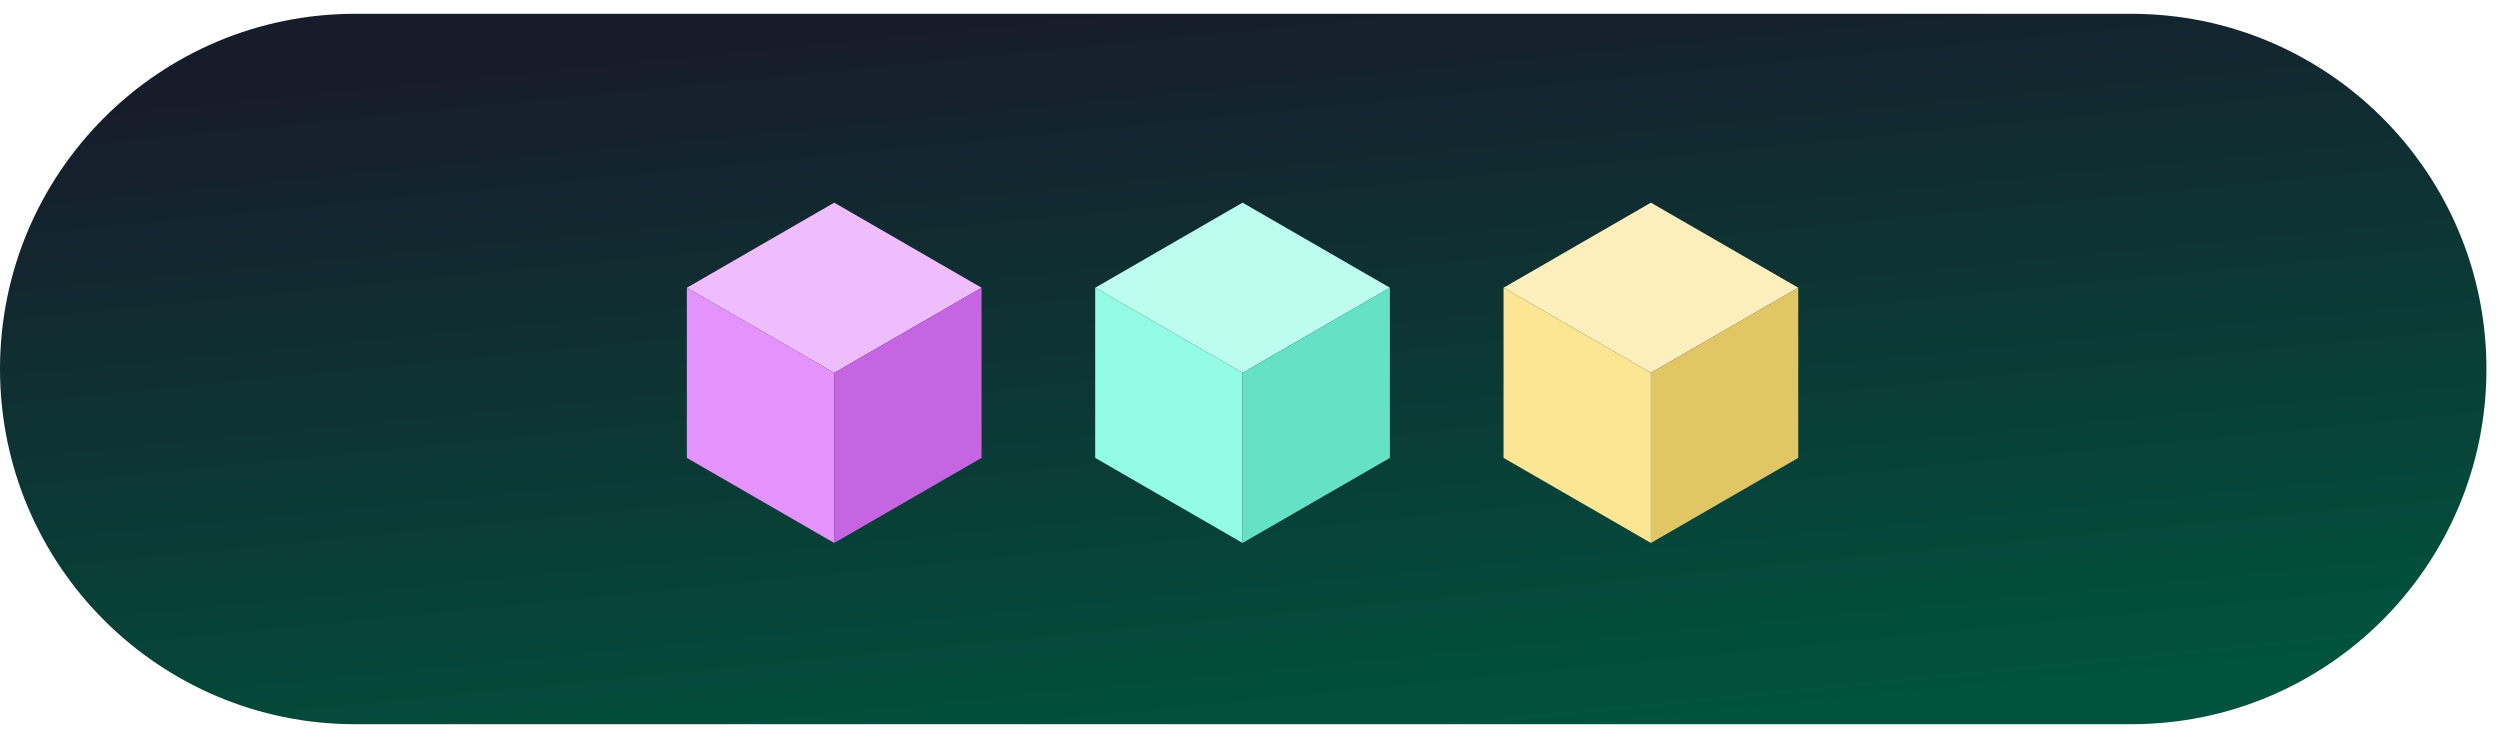
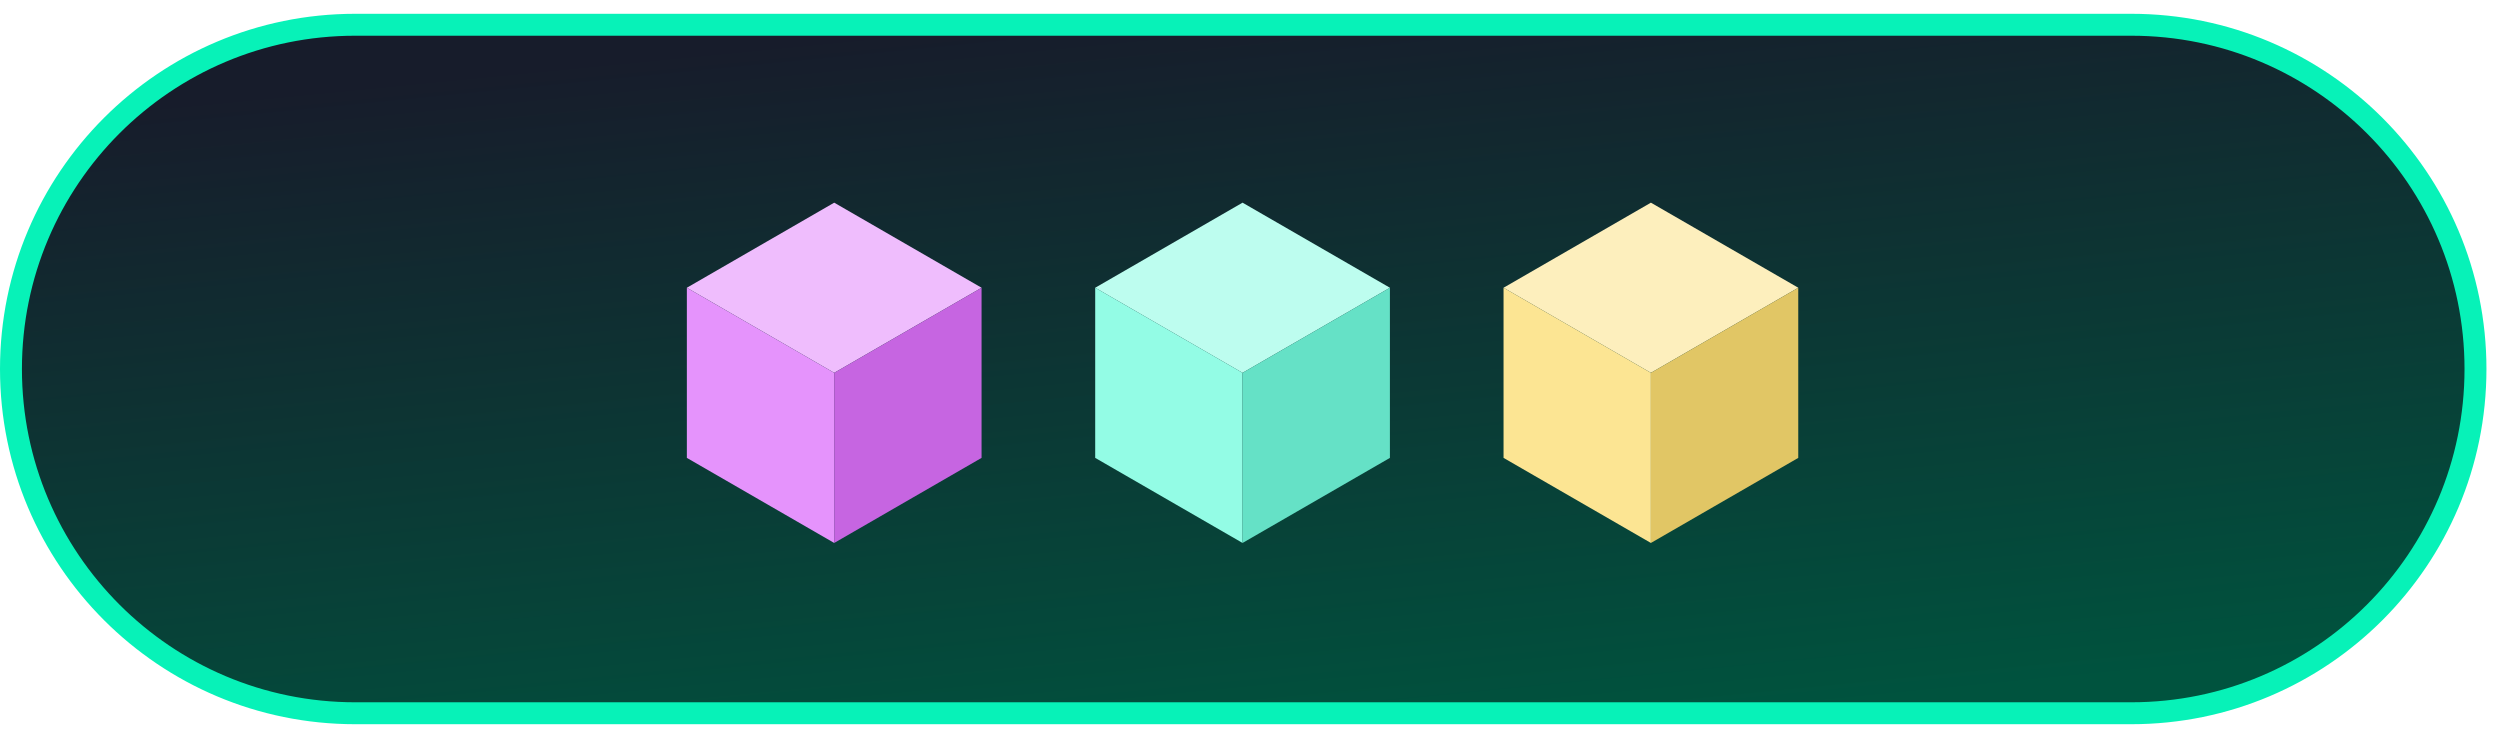
<svg xmlns="http://www.w3.org/2000/svg" width="114" height="34" viewBox="0 0 114 34" fill="none">
-   <rect y="0.629" width="113.382" height="32.395" rx="16.197" fill="url(#paint0_linear_2093_290)" />
+   <rect x="0.5" y="1.129" width="112.382" height="31.395" rx="15.697" fill="url(#paint0_linear_2093_290)" stroke="#07F2B8" />
  <rect width="7.759" height="7.759" transform="matrix(0.866025 0.5 -0.866025 0.5 38.0397 9.24146)" fill="#EFBDFD" />
  <rect width="7.759" height="7.759" transform="matrix(0.866025 0.5 0 1 31.3206 13.1207)" fill="#E593FC" />
  <rect width="7.759" height="7.759" transform="matrix(0.866025 -0.5 0 1 38.0397 17)" fill="#C665E1" />
  <rect width="7.759" height="7.759" transform="matrix(0.866025 0.5 -0.866025 0.5 56.6602 9.24146)" fill="#BDFDEF" />
  <rect width="7.759" height="7.759" transform="matrix(0.866025 0.5 0 1 49.9411 13.1207)" fill="#93FCE5" />
  <rect width="7.759" height="7.759" transform="matrix(0.866025 -0.5 0 1 56.6602 17)" fill="#65E1C6" />
  <rect width="7.759" height="7.759" transform="matrix(0.866025 0.5 -0.866025 0.5 75.2809 9.24146)" fill="#FDEFBD" />
  <rect width="7.759" height="7.759" transform="matrix(0.866025 0.5 0 1 68.5617 13.1207)" fill="#FCE593" />
  <rect width="7.759" height="7.759" transform="matrix(0.866025 -0.5 0 1 75.2809 17)" fill="#E1C665" />
  <defs>
    <linearGradient id="paint0_linear_2093_290" x1="37.276" y1="1.739" x2="40.682" y2="36.391" gradientUnits="userSpaceOnUse">
      <stop stop-color="#171C2B" />
      <stop offset="1" stop-color="#00533E" />
    </linearGradient>
  </defs>
</svg>
